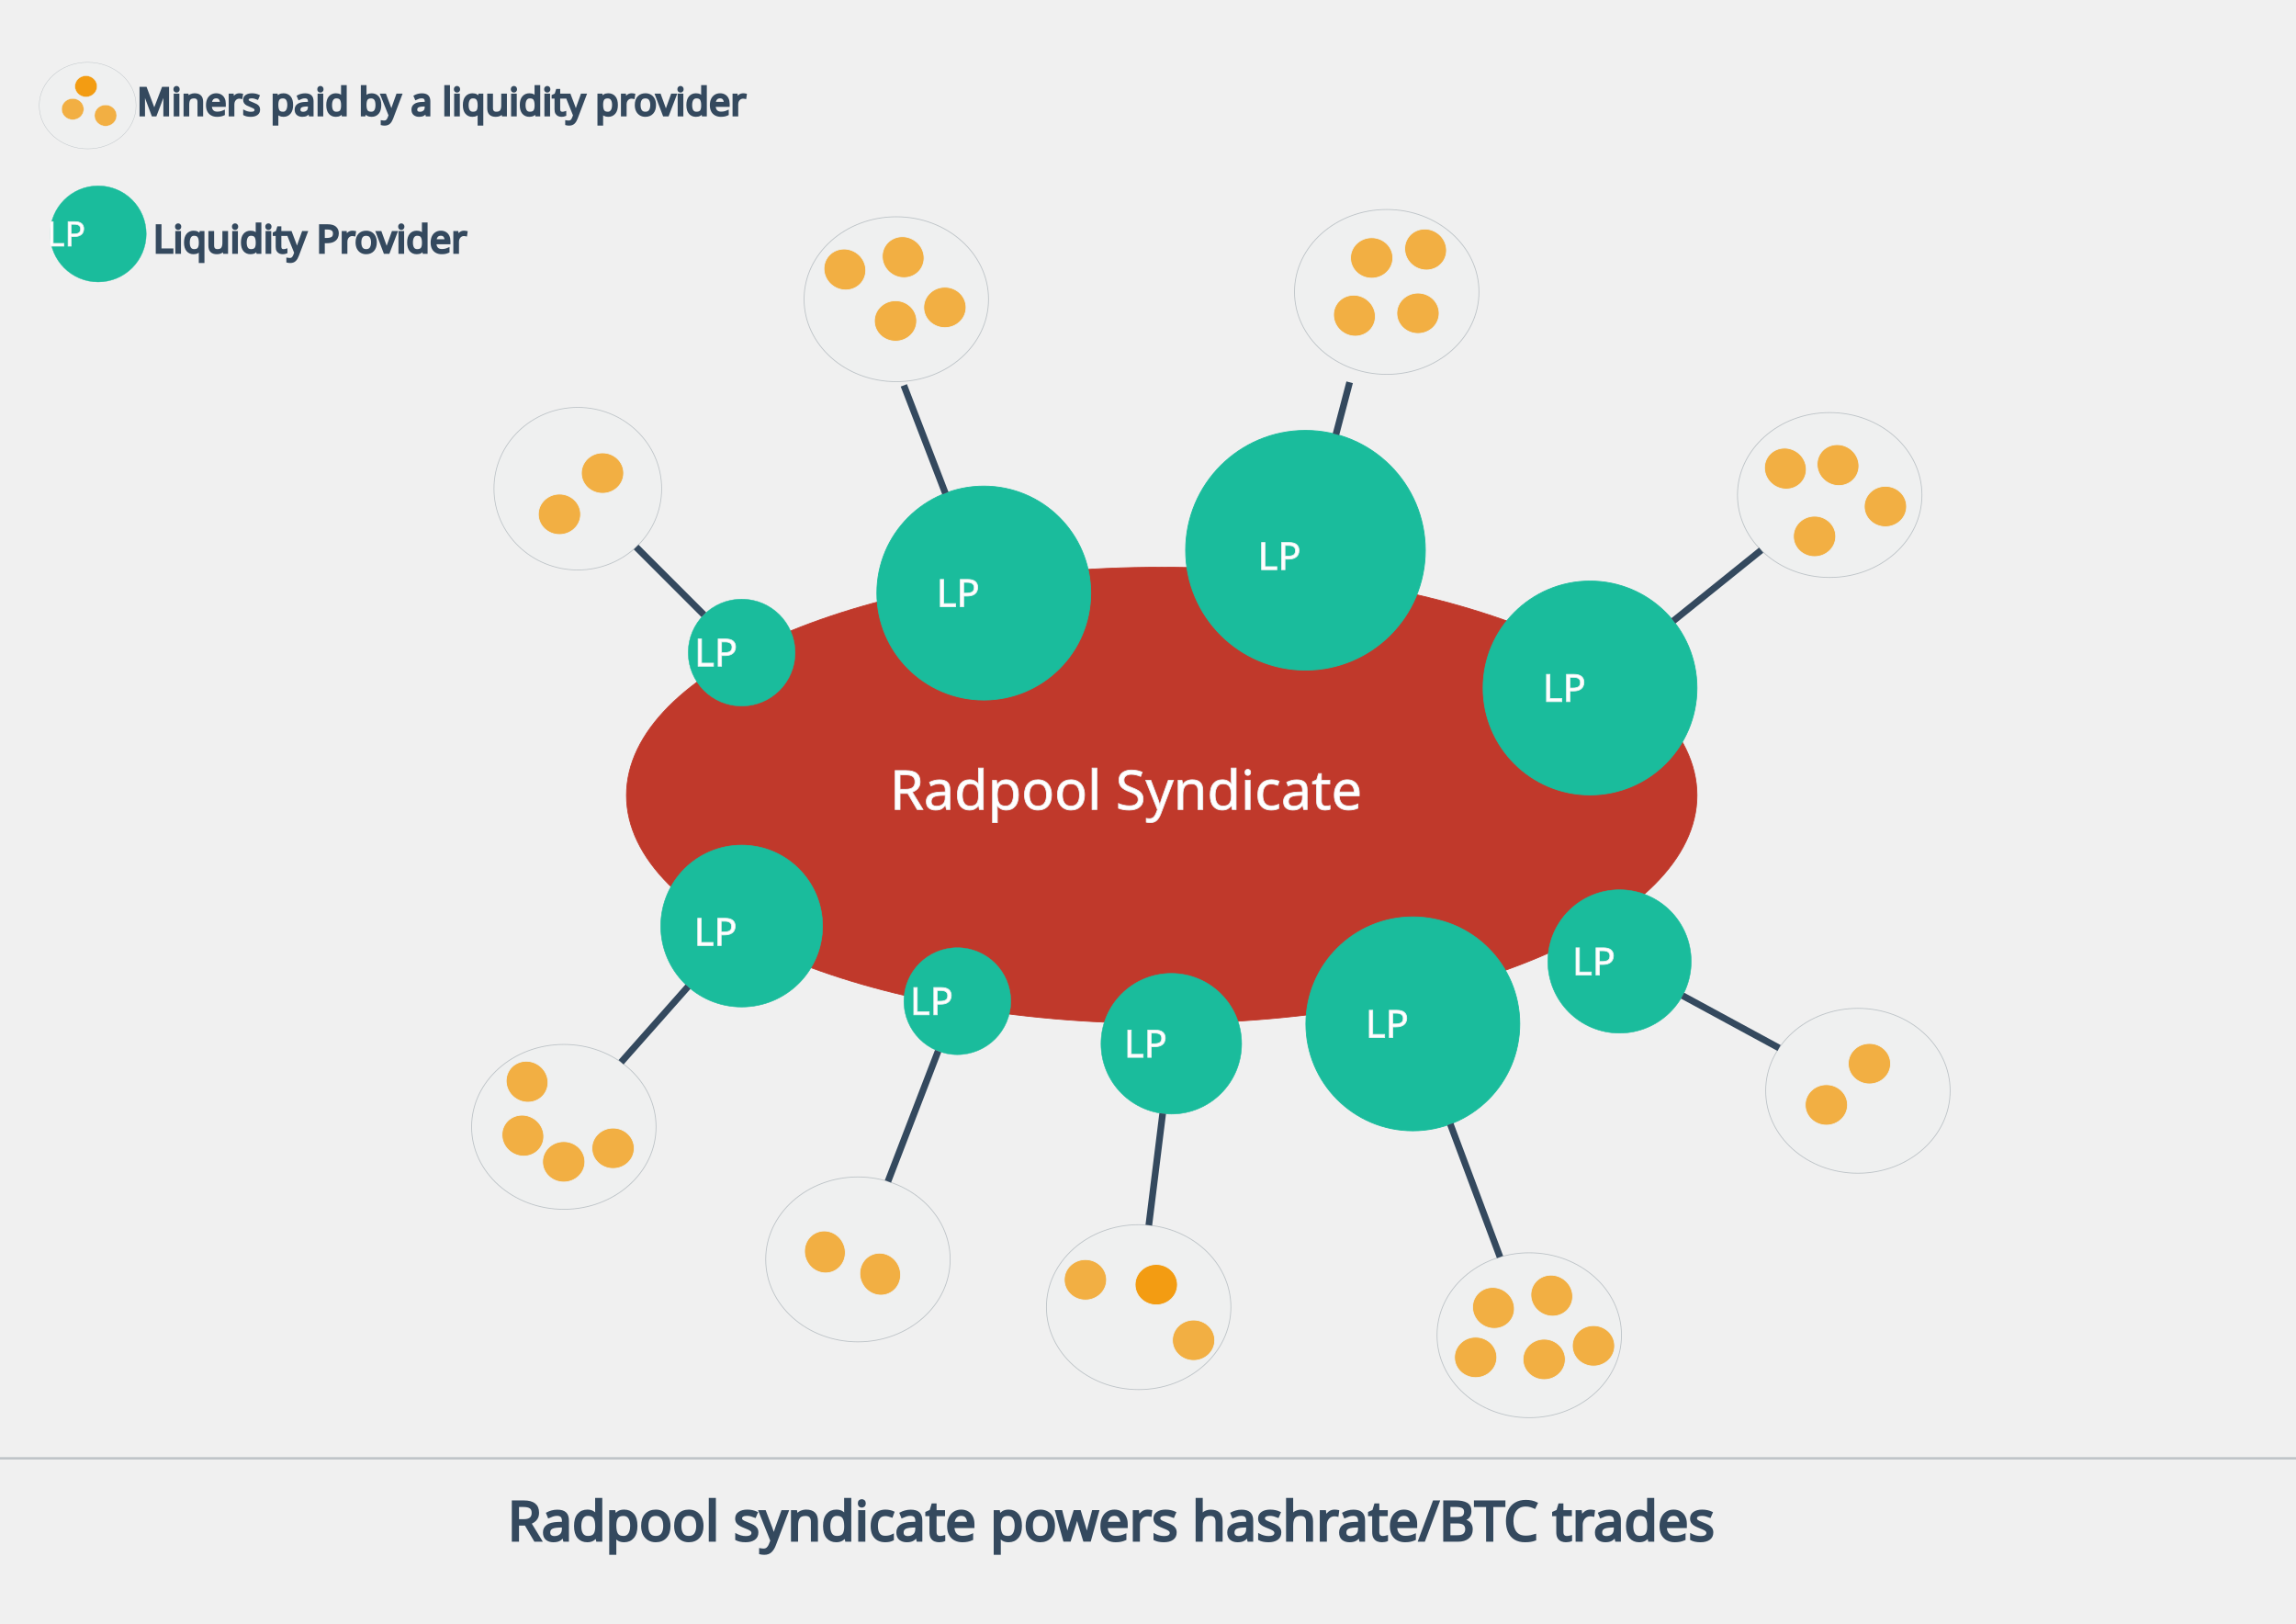
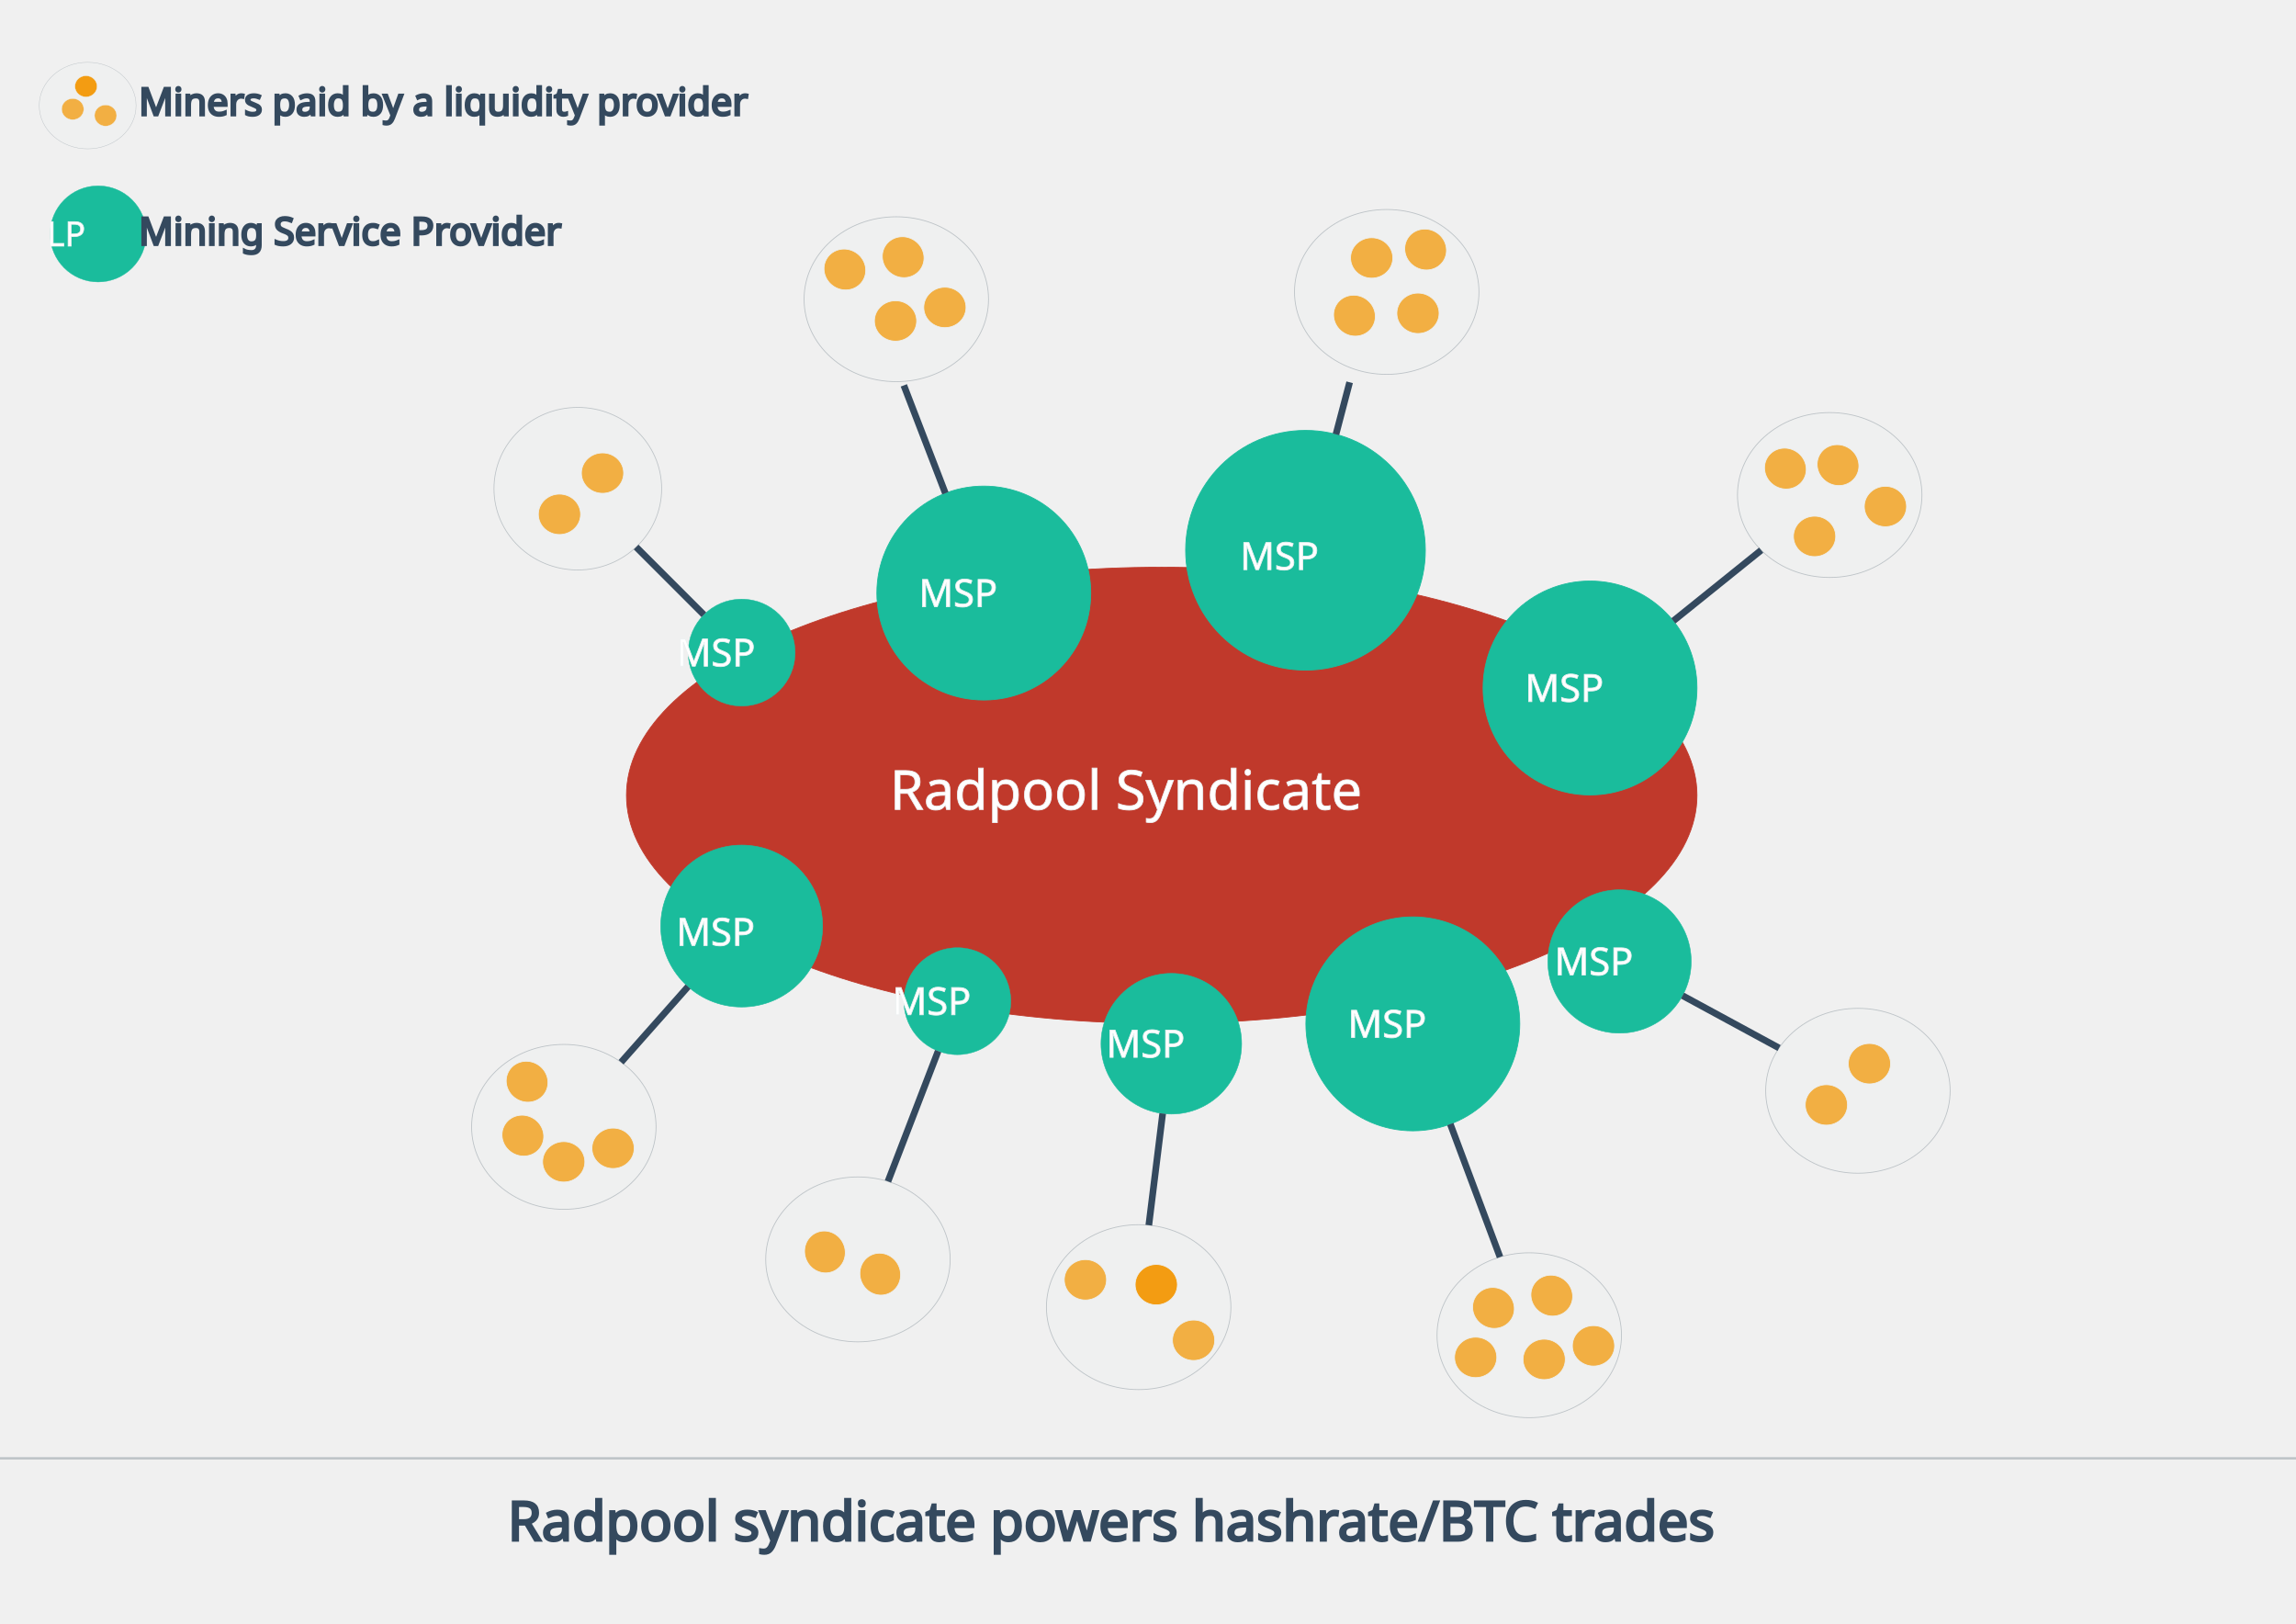
<svg xmlns="http://www.w3.org/2000/svg" width="297mm" height="210mm" viewBox="0 0 1122.52 793.701" version="1.1" id="svg1">
  <defs id="defs1" />
  <g id="layer2" style="display:inline" />
  <g id="layer1">
    <ellipse style="fill:#c0392b;stroke:#c0392b;stroke-width:0.378" id="path1" cx="567.969" cy="388.785" rx="261.699" ry="111.516" />
    <circle style="fill:#1abc9c;stroke:#1abc9c;stroke-width:0.378" id="path2" cx="480.986" cy="289.901" r="52.294" />
    <circle style="fill:#1abc9c;stroke:#1abc9c;stroke-width:0.423" id="circle2" cx="638.256" cy="268.986" r="58.585" />
    <circle style="fill:#1abc9c;stroke:#1abc9c;stroke-width:0.378" id="circle3" cx="777.374" cy="336.301" r="52.294" />
    <circle style="fill:#1abc9c;stroke:#1abc9c;stroke-width:0.253" id="circle4" cx="791.792" cy="469.98" r="35.039" />
    <circle style="fill:#1abc9c;stroke:#1abc9c;stroke-width:0.378" id="circle5" cx="690.74" cy="500.489" r="52.294" />
    <circle style="fill:#1abc9c;stroke:#1abc9c;stroke-width:0.248" id="circle6" cx="572.664" cy="510.198" r="34.375" />
    <circle style="fill:#1abc9c;stroke:#1abc9c;stroke-width:0.189" id="circle7" cx="468.049" cy="489.398" r="26.147" />
    <circle style="fill:#1abc9c;stroke:#1abc9c;stroke-width:0.286" id="circle8" cx="362.605" cy="452.676" r="39.561" />
    <circle style="fill:#1abc9c;stroke:#1abc9c;stroke-width:0.189" id="circle9" cx="362.605" cy="318.998" r="26.147" />
    <text xml:space="preserve" style="font-size:26.667px;font-family:Sans;-inkscape-font-specification:Sans;text-align:center;text-anchor:middle;fill:#ffffff;fill-opacity:1;stroke:#ecf0f1;stroke-width:0.378" x="567.809" y="395.718" id="text9">
      <tspan id="tspan9" x="567.809" y="395.718" style="font-size:26.667px;fill:#ffffff;fill-opacity:1;stroke:#ecf0f1">Radpool Syndicate</tspan>
    </text>
    <text xml:space="preserve" style="font-size:18.667px;font-family:Sans;-inkscape-font-specification:Sans;text-align:center;text-anchor:middle;fill:#ffffff;fill-opacity:1;stroke:#ecf0f1;stroke-width:0.378" x="637.643" y="278.506" id="text10">
-       <tspan id="tspan10" x="637.643" y="278.506" style="font-size:18.667px;fill:#ffffff;fill-opacity:1;stroke:#ecf0f1">LP</tspan>
+       <tspan id="tspan10" x="637.643" y="278.506" style="font-size:18.667px;fill:#ffffff;fill-opacity:1;stroke:#ecf0f1">MSP</tspan>
    </text>
    <text xml:space="preserve" style="font-size:18.667px;font-family:Sans;-inkscape-font-specification:Sans;text-align:center;text-anchor:middle;fill:#ffffff;fill-opacity:1;stroke:#ecf0f1;stroke-width:0.378" x="480.557" y="296.565" id="text11">
-       <tspan id="tspan11" x="480.557" y="296.565" style="font-size:18.667px;fill:#ffffff;fill-opacity:1;stroke:#ecf0f1">LP</tspan>
+       <tspan id="tspan11" x="480.557" y="296.565" style="font-size:18.667px;fill:#ffffff;fill-opacity:1;stroke:#ecf0f1">MSP</tspan>
    </text>
    <text xml:space="preserve" style="font-size:18.667px;font-family:Sans;-inkscape-font-specification:Sans;text-align:center;text-anchor:middle;fill:#ffffff;fill-opacity:1;stroke:#ecf0f1;stroke-width:0.378" x="362.175" y="325.662" id="text12">
-       <tspan id="tspan12" x="362.175" y="325.662" style="font-size:18.667px;fill:#ffffff;fill-opacity:1;stroke:#ecf0f1">LP</tspan>
+       <tspan id="tspan12" x="362.175" y="325.662" style="font-size:18.667px;fill:#ffffff;fill-opacity:1;stroke:#ecf0f1">MSP</tspan>
    </text>
    <text xml:space="preserve" style="font-size:18.667px;font-family:Sans;-inkscape-font-specification:Sans;text-align:center;text-anchor:middle;fill:#ffffff;fill-opacity:1;stroke:#ecf0f1;stroke-width:0.378" x="776.944" y="342.965" id="text13">
-       <tspan id="tspan13" x="776.944" y="342.965" style="font-size:18.667px;fill:#ffffff;fill-opacity:1;stroke:#ecf0f1">LP</tspan>
+       <tspan id="tspan13" x="776.944" y="342.965" style="font-size:18.667px;fill:#ffffff;fill-opacity:1;stroke:#ecf0f1">MSP</tspan>
    </text>
    <text xml:space="preserve" style="font-size:18.667px;font-family:Sans;-inkscape-font-specification:Sans;text-align:center;text-anchor:middle;fill:#ffffff;fill-opacity:1;stroke:#ecf0f1;stroke-width:0.378" x="791.362" y="476.644" id="text14">
-       <tspan id="tspan14" x="791.362" y="476.644" style="font-size:18.667px;fill:#ffffff;fill-opacity:1;stroke:#ecf0f1">LP</tspan>
+       <tspan id="tspan14" x="791.362" y="476.644" style="font-size:18.667px;fill:#ffffff;fill-opacity:1;stroke:#ecf0f1">MSP</tspan>
    </text>
    <text xml:space="preserve" style="font-size:18.667px;font-family:Sans;-inkscape-font-specification:Sans;text-align:center;text-anchor:middle;fill:#ffffff;fill-opacity:1;stroke:#ecf0f1;stroke-width:0.378" x="690.31" y="507.153" id="text15">
-       <tspan id="tspan15" x="690.31" y="507.153" style="font-size:18.667px;fill:#ffffff;fill-opacity:1;stroke:#ecf0f1">LP</tspan>
+       <tspan id="tspan15" x="690.31" y="507.153" style="font-size:18.667px;fill:#ffffff;fill-opacity:1;stroke:#ecf0f1">MSP</tspan>
    </text>
    <text xml:space="preserve" style="font-size:18.667px;font-family:Sans;-inkscape-font-specification:Sans;text-align:center;text-anchor:middle;fill:#ffffff;fill-opacity:1;stroke:#ecf0f1;stroke-width:0.378" x="572.234" y="516.862" id="text16">
-       <tspan id="tspan16" x="572.234" y="516.862" style="font-size:18.667px;fill:#ffffff;fill-opacity:1;stroke:#ecf0f1">LP</tspan>
+       <tspan id="tspan16" x="572.234" y="516.862" style="font-size:18.667px;fill:#ffffff;fill-opacity:1;stroke:#ecf0f1">MSP</tspan>
    </text>
    <text xml:space="preserve" style="font-size:18.667px;font-family:Sans;-inkscape-font-specification:Sans;text-align:center;text-anchor:middle;fill:#ffffff;fill-opacity:1;stroke:#ecf0f1;stroke-width:0.378" x="467.62" y="496.062" id="text17">
-       <tspan id="tspan17" x="467.62" y="496.062" style="font-size:18.667px;fill:#ffffff;fill-opacity:1;stroke:#ecf0f1">LP</tspan>
+       <tspan id="tspan17" x="467.62" y="496.062" style="font-size:18.667px;fill:#ffffff;fill-opacity:1;stroke:#ecf0f1">MSP</tspan>
    </text>
    <text xml:space="preserve" style="font-size:18.667px;font-family:Sans;-inkscape-font-specification:Sans;text-align:center;text-anchor:middle;fill:#ffffff;fill-opacity:1;stroke:#ecf0f1;stroke-width:0.378" x="361.991" y="462.196" id="text18">
-       <tspan id="tspan18" x="361.991" y="462.196" style="font-size:18.667px;fill:#ffffff;fill-opacity:1;stroke:#ecf0f1">LP</tspan>
+       <tspan id="tspan18" x="361.991" y="462.196" style="font-size:18.667px;fill:#ffffff;fill-opacity:1;stroke:#ecf0f1">MSP</tspan>
    </text>
    <g id="g64" transform="matrix(0.8989183,0,0,0.8989183,-27.46885,-509.445)">
      <circle style="fill:#1abc9c;stroke:#1abc9c;stroke-width:0.189" id="circle18" cx="83.946" cy="693.922" r="26.147" />
      <text xml:space="preserve" style="font-size:18.667px;font-family:Sans;-inkscape-font-specification:Sans;text-align:center;text-anchor:middle;fill:#ffffff;fill-opacity:1;stroke:#ecf0f1;stroke-width:0.378" x="83.517" y="700.586" id="text19">
        <tspan id="tspan19" x="83.517" y="700.586" style="font-size:18.667px;fill:#ffffff;fill-opacity:1;stroke:#ecf0f1">LP</tspan>
      </text>
    </g>
    <ellipse style="fill:#f39c12;fill-opacity:1;stroke:#ecf0f1;stroke-width:0.378" id="ellipse20" cx="294.58" cy="231.26" rx="10.335" ry="9.885" />
    <ellipse style="fill:#f39c12;fill-opacity:1;stroke:#ecf0f1;stroke-width:0.378" id="ellipse21" cx="273.532" cy="251.407" rx="10.335" ry="9.885" />
    <ellipse style="fill:#f39c12;fill-opacity:1;stroke:#ecf0f1;stroke-width:0.378" id="ellipse22" cx="461.962" cy="150.268" rx="10.335" ry="9.885" />
    <ellipse style="fill:#f39c12;fill-opacity:1;stroke:#ecf0f1;stroke-width:0.378" id="ellipse23" cx="437.837" cy="156.886" rx="10.335" ry="9.885" />
    <ellipse style="fill:#f39c12;fill-opacity:1;stroke:#ecf0f1;stroke-width:0.378" id="ellipse24" cx="-420.441" cy="105.841" rx="10.335" ry="9.885" transform="rotate(-148.1807)" />
    <ellipse style="fill:#f39c12;fill-opacity:1;stroke:#ecf0f1;stroke-width:0.378" id="ellipse25" cx="-441.489" cy="125.989" rx="10.335" ry="9.885" transform="rotate(-148.1807)" />
    <ellipse style="fill:#f39c12;fill-opacity:1;stroke:#ecf0f1;stroke-width:0.378" id="ellipse26" cx="670.622" cy="126.085" rx="10.335" ry="9.885" />
    <ellipse style="fill:#f39c12;fill-opacity:1;stroke:#ecf0f1;stroke-width:0.378" id="ellipse27" cx="693.257" cy="153.14" rx="10.335" ry="9.885" />
    <ellipse style="fill:#f39c12;fill-opacity:1;stroke:#ecf0f1;stroke-width:0.378" id="ellipse28" cx="-644.033" cy="218.029" rx="10.335" ry="9.885" transform="rotate(-148.1807)" />
    <ellipse style="fill:#f39c12;fill-opacity:1;stroke:#ecf0f1;stroke-width:0.378" id="ellipse29" cx="-656.549" cy="263.84" rx="10.335" ry="9.885" transform="rotate(-148.1807)" />
    <ellipse style="fill:#f39c12;fill-opacity:1;stroke:#ecf0f1;stroke-width:0.378" id="ellipse30" cx="921.788" cy="247.586" rx="10.335" ry="9.885" />
    <ellipse style="fill:#f39c12;fill-opacity:1;stroke:#ecf0f1;stroke-width:0.378" id="ellipse31" cx="887.155" cy="262.199" rx="10.335" ry="9.885" />
    <ellipse style="fill:#f39c12;fill-opacity:1;stroke:#ecf0f1;stroke-width:0.378" id="ellipse32" cx="-862.472" cy="265.589" rx="10.335" ry="9.885" transform="rotate(-148.1807)" />
    <ellipse style="fill:#f39c12;fill-opacity:1;stroke:#ecf0f1;stroke-width:0.378" id="ellipse33" cx="-883.445" cy="280.596" rx="10.335" ry="9.885" transform="rotate(-148.1807)" />
    <ellipse style="fill:#f39c12;fill-opacity:1;stroke:#ecf0f1;stroke-width:0.378" id="ellipse34" cx="744.962" cy="-134.731" rx="10.335" ry="9.885" transform="rotate(65.60863)" />
    <ellipse style="fill:#f39c12;fill-opacity:1;stroke:#ecf0f1;stroke-width:0.378" id="ellipse35" cx="723.914" cy="-114.584" rx="10.335" ry="9.885" transform="rotate(65.60863)" />
    <ellipse style="fill:#f39c12;fill-opacity:1;stroke:#ecf0f1;stroke-width:0.378" id="ellipse36" cx="583.554" cy="655.148" rx="10.335" ry="9.885" />
    <ellipse style="fill:#f39c12;fill-opacity:1;stroke:#ecf0f1;stroke-width:0.378" id="ellipse37" cx="530.66" cy="625.596" rx="10.335" ry="9.885" />
    <ellipse style="fill:#f39c12;fill-opacity:1;stroke:#ecf0f1;stroke-width:0.378" id="ellipse38" cx="779.066" cy="657.881" rx="10.335" ry="9.885" />
    <ellipse style="fill:#f39c12;fill-opacity:1;stroke:#ecf0f1;stroke-width:0.378" id="ellipse39" cx="754.941" cy="664.499" rx="10.335" ry="9.885" />
    <ellipse style="fill:#f39c12;fill-opacity:1;stroke:#ecf0f1;stroke-width:0.378" id="ellipse40" cx="-957.524" cy="-158.295" rx="10.335" ry="9.885" transform="rotate(-148.1807)" />
    <ellipse style="fill:#f39c12;fill-opacity:1;stroke:#ecf0f1;stroke-width:0.378" id="ellipse41" cx="-978.572" cy="-138.148" rx="10.335" ry="9.885" transform="rotate(-148.1807)" />
    <ellipse style="fill:#f39c12;fill-opacity:1;stroke:#ecf0f1;stroke-width:0.378" id="ellipse42" cx="721.457" cy="663.515" rx="10.335" ry="9.885" />
    <ellipse style="fill:#f39c12;fill-opacity:1;stroke:#ecf0f1;stroke-width:0.378" id="ellipse43" cx="913.971" cy="519.959" rx="10.335" ry="9.885" />
    <ellipse style="fill:#f39c12;fill-opacity:1;stroke:#ecf0f1;stroke-width:0.378" id="ellipse44" cx="892.923" cy="540.106" rx="10.335" ry="9.885" />
    <ellipse style="fill:#f39c12;fill-opacity:1;stroke:#ecf0f1;stroke-width:0.378" id="ellipse52" cx="299.734" cy="561.306" rx="10.335" ry="9.885" />
    <ellipse style="fill:#f39c12;fill-opacity:1;stroke:#ecf0f1;stroke-width:0.378" id="ellipse53" cx="275.608" cy="567.924" rx="10.335" ry="9.885" />
    <ellipse style="fill:#f39c12;fill-opacity:1;stroke:#ecf0f1;stroke-width:0.378" id="ellipse54" cx="-497.752" cy="-313.431" rx="10.335" ry="9.885" transform="rotate(-148.1807)" />
    <ellipse style="fill:#f39c12;fill-opacity:1;stroke:#ecf0f1;stroke-width:0.378" id="ellipse55" cx="-509.908" cy="-336.914" rx="10.335" ry="9.885" transform="rotate(-148.1807)" />
    <ellipse style="fill:#ecf0f1;fill-opacity:0.221;stroke:#bdc3c7;stroke-width:0.378" id="path55" cx="282.491" cy="238.884" rx="40.989" ry="39.733" />
    <ellipse style="fill:#ecf0f1;fill-opacity:0.221;stroke:#bdc3c7;stroke-width:0.399" id="ellipse61" cx="556.695" cy="638.963" rx="45.091" ry="40.302" />
    <ellipse style="fill:#ecf0f1;fill-opacity:0.221;stroke:#bdc3c7;stroke-width:0.399" id="ellipse56" cx="438.205" cy="146.264" rx="45.091" ry="40.302" />
    <ellipse style="fill:#ecf0f1;fill-opacity:0.221;stroke:#bdc3c7;stroke-width:0.399" id="ellipse57" cx="677.978" cy="142.705" rx="45.091" ry="40.302" />
    <ellipse style="fill:#ecf0f1;fill-opacity:0.221;stroke:#bdc3c7;stroke-width:0.399" id="ellipse58" cx="894.547" cy="241.976" rx="45.091" ry="40.302" />
    <ellipse style="fill:#ecf0f1;fill-opacity:0.221;stroke:#bdc3c7;stroke-width:0.399" id="ellipse59" cx="908.341" cy="533.196" rx="45.091" ry="40.302" />
    <ellipse style="fill:#ecf0f1;fill-opacity:0.221;stroke:#bdc3c7;stroke-width:0.399" id="ellipse60" cx="747.657" cy="652.696" rx="45.091" ry="40.302" />
    <ellipse style="fill:#ecf0f1;fill-opacity:0.221;stroke:#bdc3c7;stroke-width:0.399" id="ellipse62" cx="419.45" cy="615.619" rx="45.091" ry="40.302" />
    <ellipse style="fill:#ecf0f1;fill-opacity:0.221;stroke:#bdc3c7;stroke-width:0.399" id="ellipse63" cx="275.66" cy="550.841" rx="45.091" ry="40.302" />
    <ellipse style="fill:#f39c12;fill-opacity:1;stroke:#ecf0f1;stroke-width:0.378" id="ellipse64" cx="565.311" cy="627.971" rx="10.335" ry="9.885" />
    <path style="fill:#34495e;fill-rule:evenodd;stroke:#34495e;stroke-width:3.269;stroke-linecap:butt;stroke-linejoin:miter;stroke-dasharray:none;stroke-opacity:1" d="m 336.375,482.291 -32.728,36.952" id="path64" />
    <path style="fill:#34495e;fill-rule:evenodd;stroke:#34495e;stroke-width:3.269;stroke-linecap:butt;stroke-linejoin:miter;stroke-dasharray:none;stroke-opacity:1" d="m 458.654,513.799 -24.531,63.711" id="path65" />
    <path style="display:inline;fill:#34495e;fill-rule:evenodd;stroke:#34495e;stroke-width:3.269;stroke-linecap:butt;stroke-linejoin:miter;stroke-dasharray:none;stroke-opacity:1" d="m 568.433,544.312 -6.771,54.594" id="path66" />
    <path style="display:inline;fill:#34495e;fill-rule:evenodd;stroke:#34495e;stroke-width:3.269;stroke-linecap:butt;stroke-linejoin:miter;stroke-dasharray:none;stroke-opacity:1" d="m 709.056,549.471 24.307,65.002" id="path67" />
    <path style="fill:#34495e;fill-rule:evenodd;stroke:#34495e;stroke-width:3.269;stroke-linecap:butt;stroke-linejoin:miter;stroke-dasharray:none;stroke-opacity:1" d="m 822.591,486.686 47.203,25.602" id="path68" />
    <path style="fill:#34495e;fill-rule:evenodd;stroke:#34495e;stroke-width:3.269;stroke-linecap:butt;stroke-linejoin:miter;stroke-dasharray:none;stroke-opacity:1" d="M 818.108,303.509 861.042,268.947" id="path69" />
    <path style="fill:#34495e;fill-rule:evenodd;stroke:#34495e;stroke-width:3.269;stroke-linecap:butt;stroke-linejoin:miter;stroke-dasharray:none;stroke-opacity:1" id="path70" d="m 653.149,212.326 6.691,-25.456" />
    <path style="fill:#34495e;fill-rule:evenodd;stroke:#34495e;stroke-width:3.269;stroke-linecap:butt;stroke-linejoin:miter;stroke-dasharray:none;stroke-opacity:1" d="M 462.191,241.101 441.884,188.375" id="path71" />
    <path style="fill:#34495e;fill-rule:evenodd;stroke:#34495e;stroke-width:3.269;stroke-linecap:butt;stroke-linejoin:miter;stroke-dasharray:none;stroke-opacity:1" d="M 344.116,300.509 311.02,267.413" id="path72" />
    <g id="g75" transform="matrix(0.5250437,0,0,0.5250437,-2.598481,-246.892)">
      <ellipse style="fill:#f39c12;fill-opacity:1;stroke:#ecf0f1;stroke-width:0.378" id="ellipse72" cx="103.264" cy="577.792" rx="10.335" ry="9.885" />
      <ellipse style="fill:#f39c12;fill-opacity:1;stroke:#ecf0f1;stroke-width:0.378" id="ellipse73" cx="72.676" cy="571.831" rx="10.335" ry="9.885" />
      <ellipse style="fill:#ecf0f1;fill-opacity:0.221;stroke:#bdc3c7;stroke-width:0.399" id="ellipse74" cx="86.567" cy="568.524" rx="45.091" ry="40.302" />
      <ellipse style="fill:#f39c12;fill-opacity:1;stroke:#ecf0f1;stroke-width:0.378" id="ellipse75" cx="85.021" cy="550.615" rx="10.335" ry="9.885" />
    </g>
-     <text xml:space="preserve" style="font-size:18.667px;font-family:Sans;-inkscape-font-specification:Sans;text-align:center;text-anchor:middle;fill:#ffffff;fill-opacity:1;stroke:#ecf0f1;stroke-width:1.134;stroke-dasharray:none" x="163.739" y="123.517" id="text75">
-       <tspan id="tspan75" x="163.739" y="123.517" style="font-size:18.667px;fill:#34495e;fill-opacity:1;stroke:#34495e;stroke-width:1.134;stroke-dasharray:none">Liquidity Provider</tspan>
+     <text xml:space="preserve" style="font-size:18.667px;font-family:Sans;-inkscape-font-specification:Sans;text-align:center;text-anchor:middle;fill:#ffffff;fill-opacity:1;stroke:#ecf0f1;stroke-width:1.134;stroke-dasharray:none" x="183.334" y="119.696" id="text75">
+       <tspan id="tspan75" x="183.334" y="119.696" style="font-size:18.667px;fill:#34495e;fill-opacity:1;stroke:#34495e;stroke-width:1.134;stroke-dasharray:none">Mining Service Provider</tspan>
    </text>
-     <text xml:space="preserve" style="font-size:18.667px;font-family:Sans;-inkscape-font-specification:Sans;text-align:center;text-anchor:middle;fill:#ffffff;fill-opacity:1;stroke:#ecf0f1;stroke-width:1.134;stroke-dasharray:none" x="228.03" y="56.355" id="text76">
-       <tspan id="tspan76" x="228.03" y="56.355" style="font-size:18.667px;fill:#34495e;fill-opacity:1;stroke:#34495e;stroke-width:1.134;stroke-dasharray:none">Miners paid by a liquidity provider</tspan>
+     <text xml:space="preserve" style="font-size:18.667px;font-family:Sans;-inkscape-font-specification:Sans;text-align:center;text-anchor:middle;fill:#ffffff;fill-opacity:1;stroke:#ecf0f1;stroke-width:1.134;stroke-dasharray:none" x="228.927" y="56.355" id="text76">
+       <tspan id="tspan76" x="228.927" y="56.355" style="font-size:18.667px;fill:#34495e;fill-opacity:1;stroke:#34495e;stroke-width:1.134;stroke-dasharray:none">Miners paid by a liquidity provider</tspan>
    </text>
    <text xml:space="preserve" style="font-size:26.667px;font-family:Sans;-inkscape-font-specification:Sans;text-align:center;text-anchor:middle;fill:#ffffff;fill-opacity:1;stroke:#ecf0f1;stroke-width:1.134;stroke-dasharray:none" x="560.567" y="753.053" id="text77">
      <tspan id="tspan77" x="560.567" y="753.053" style="font-size:26.667px;fill:#34495e;fill-opacity:1;stroke:#34495e;stroke-width:1.134;stroke-dasharray:none">Radpool syndicate powers hashrate/BTC trades</tspan>
    </text>
    <path style="fill:#bdc3c7;fill-opacity:0.221;stroke:#bdc3c7;stroke-width:1.134;stroke-dasharray:none" d="M -30.771,712.86 H 1153.355" id="path77" />
  </g>
</svg>
